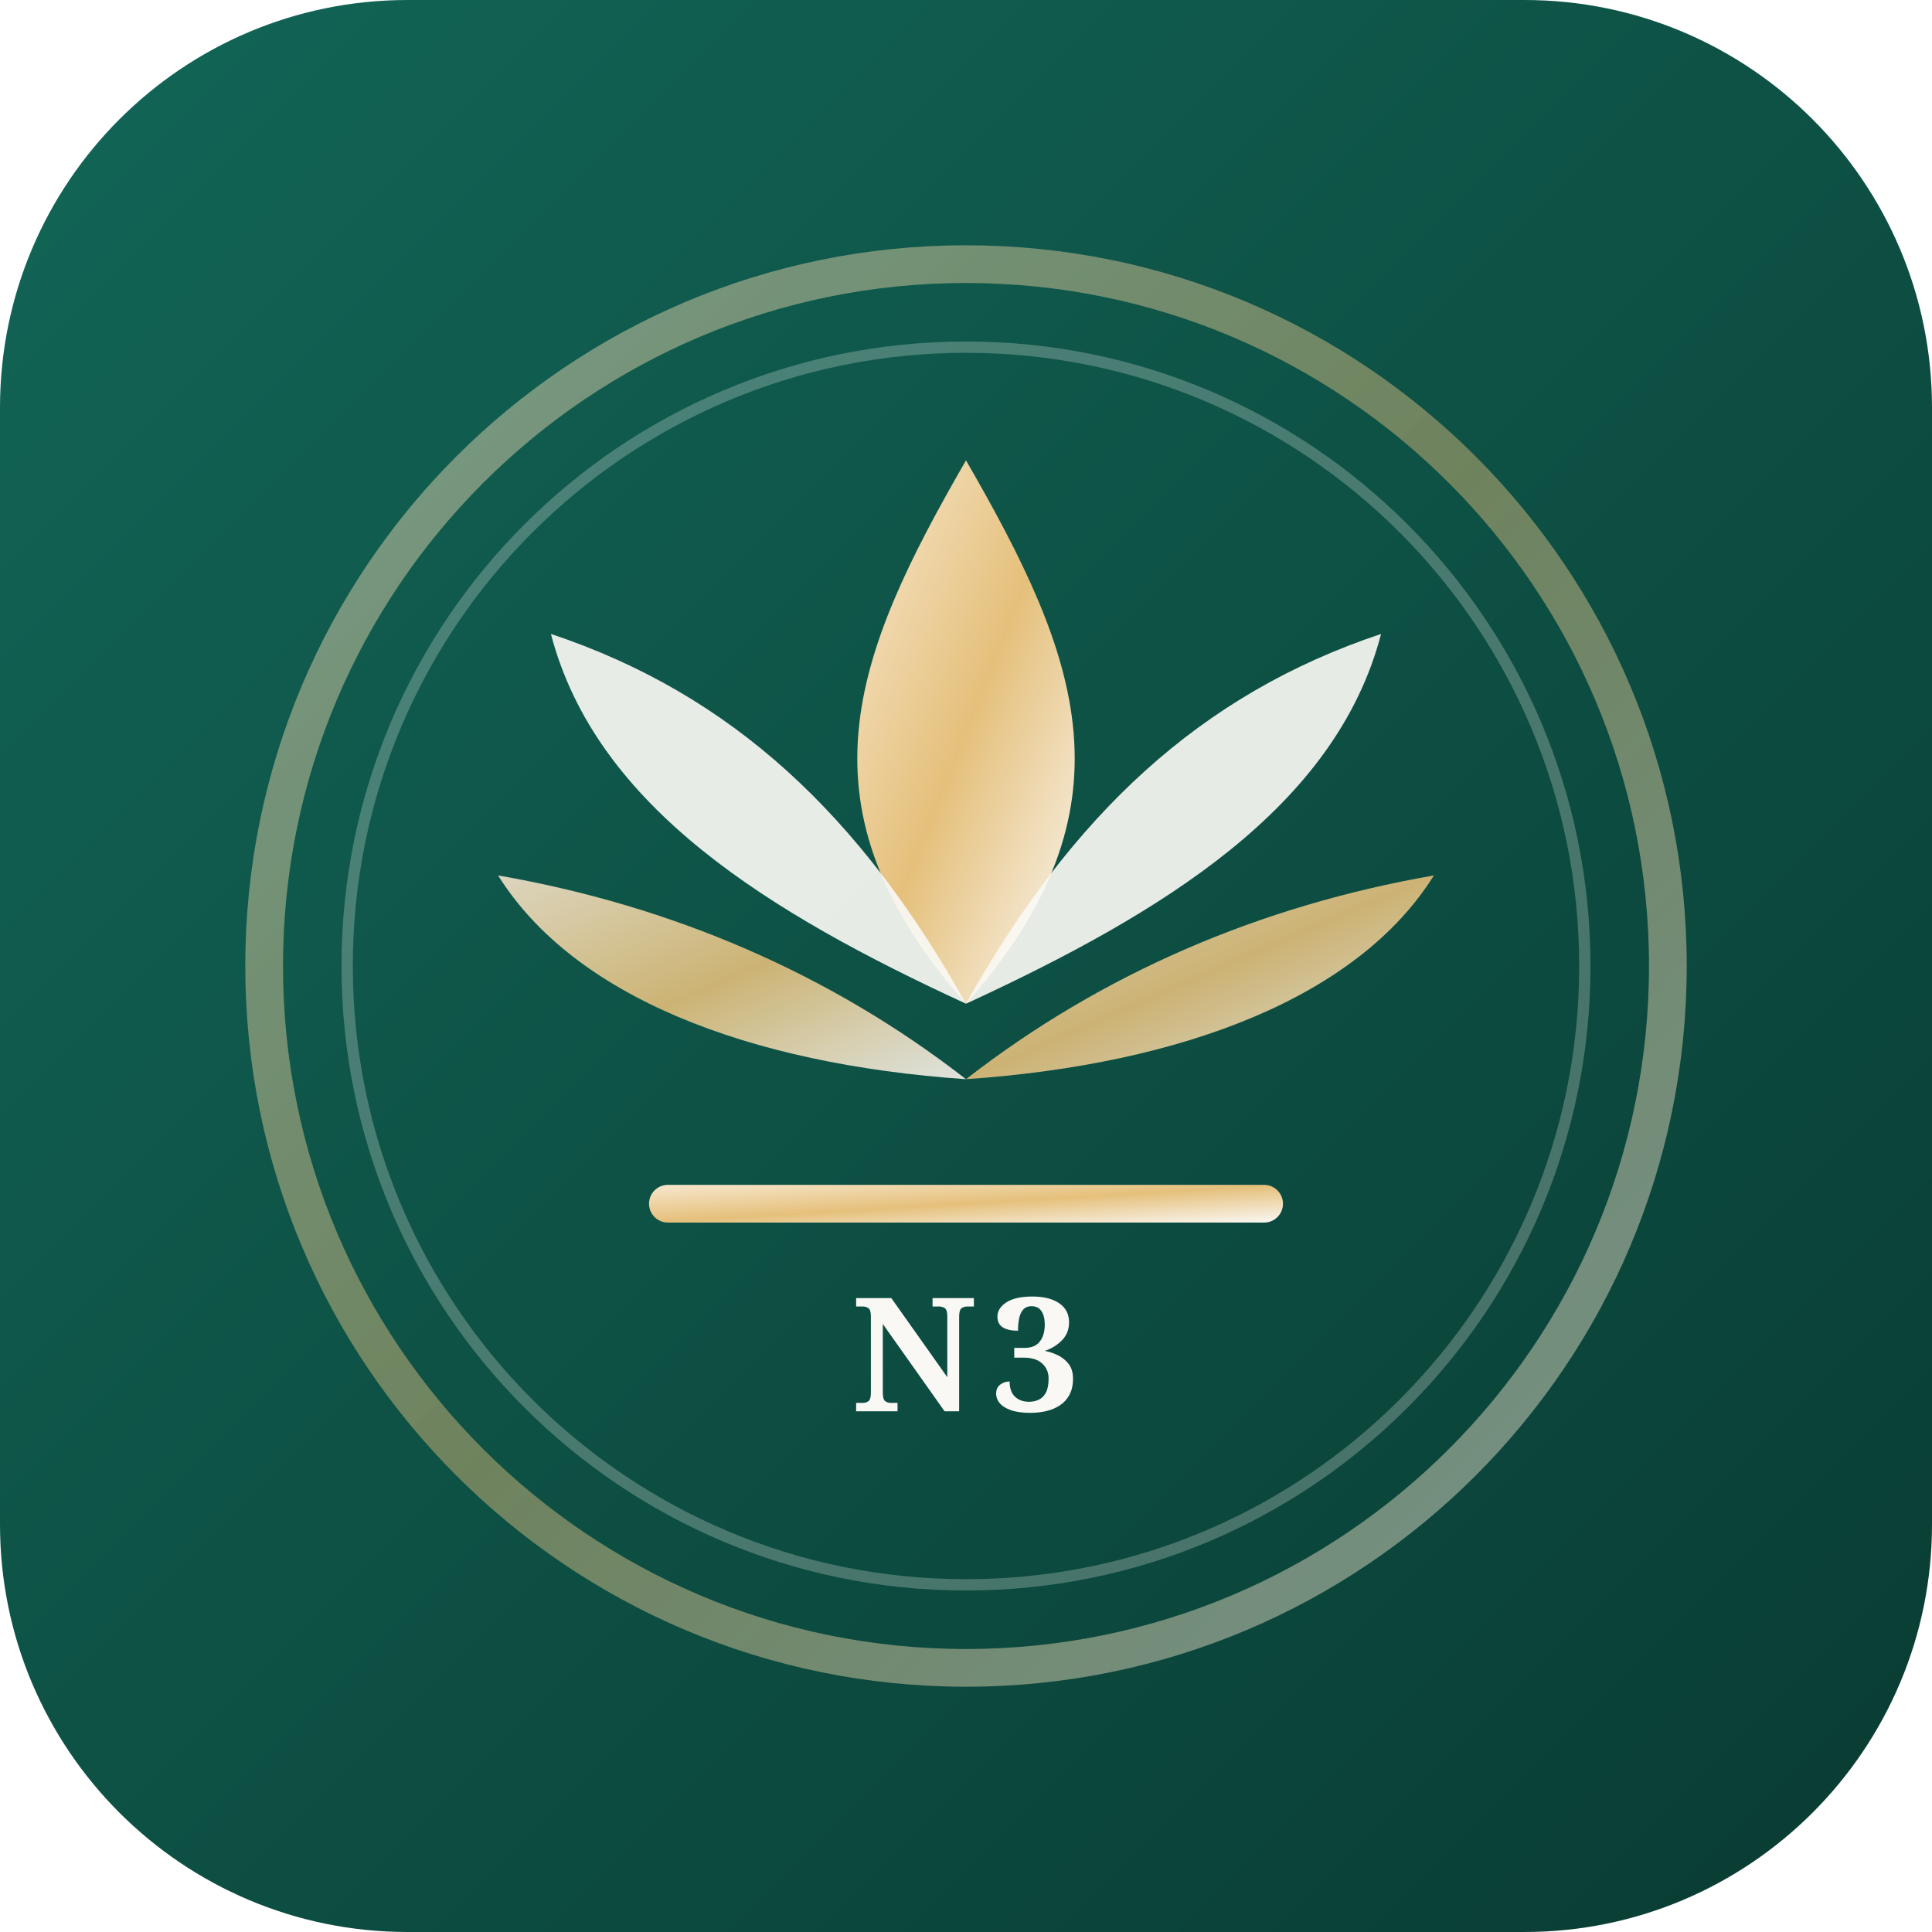
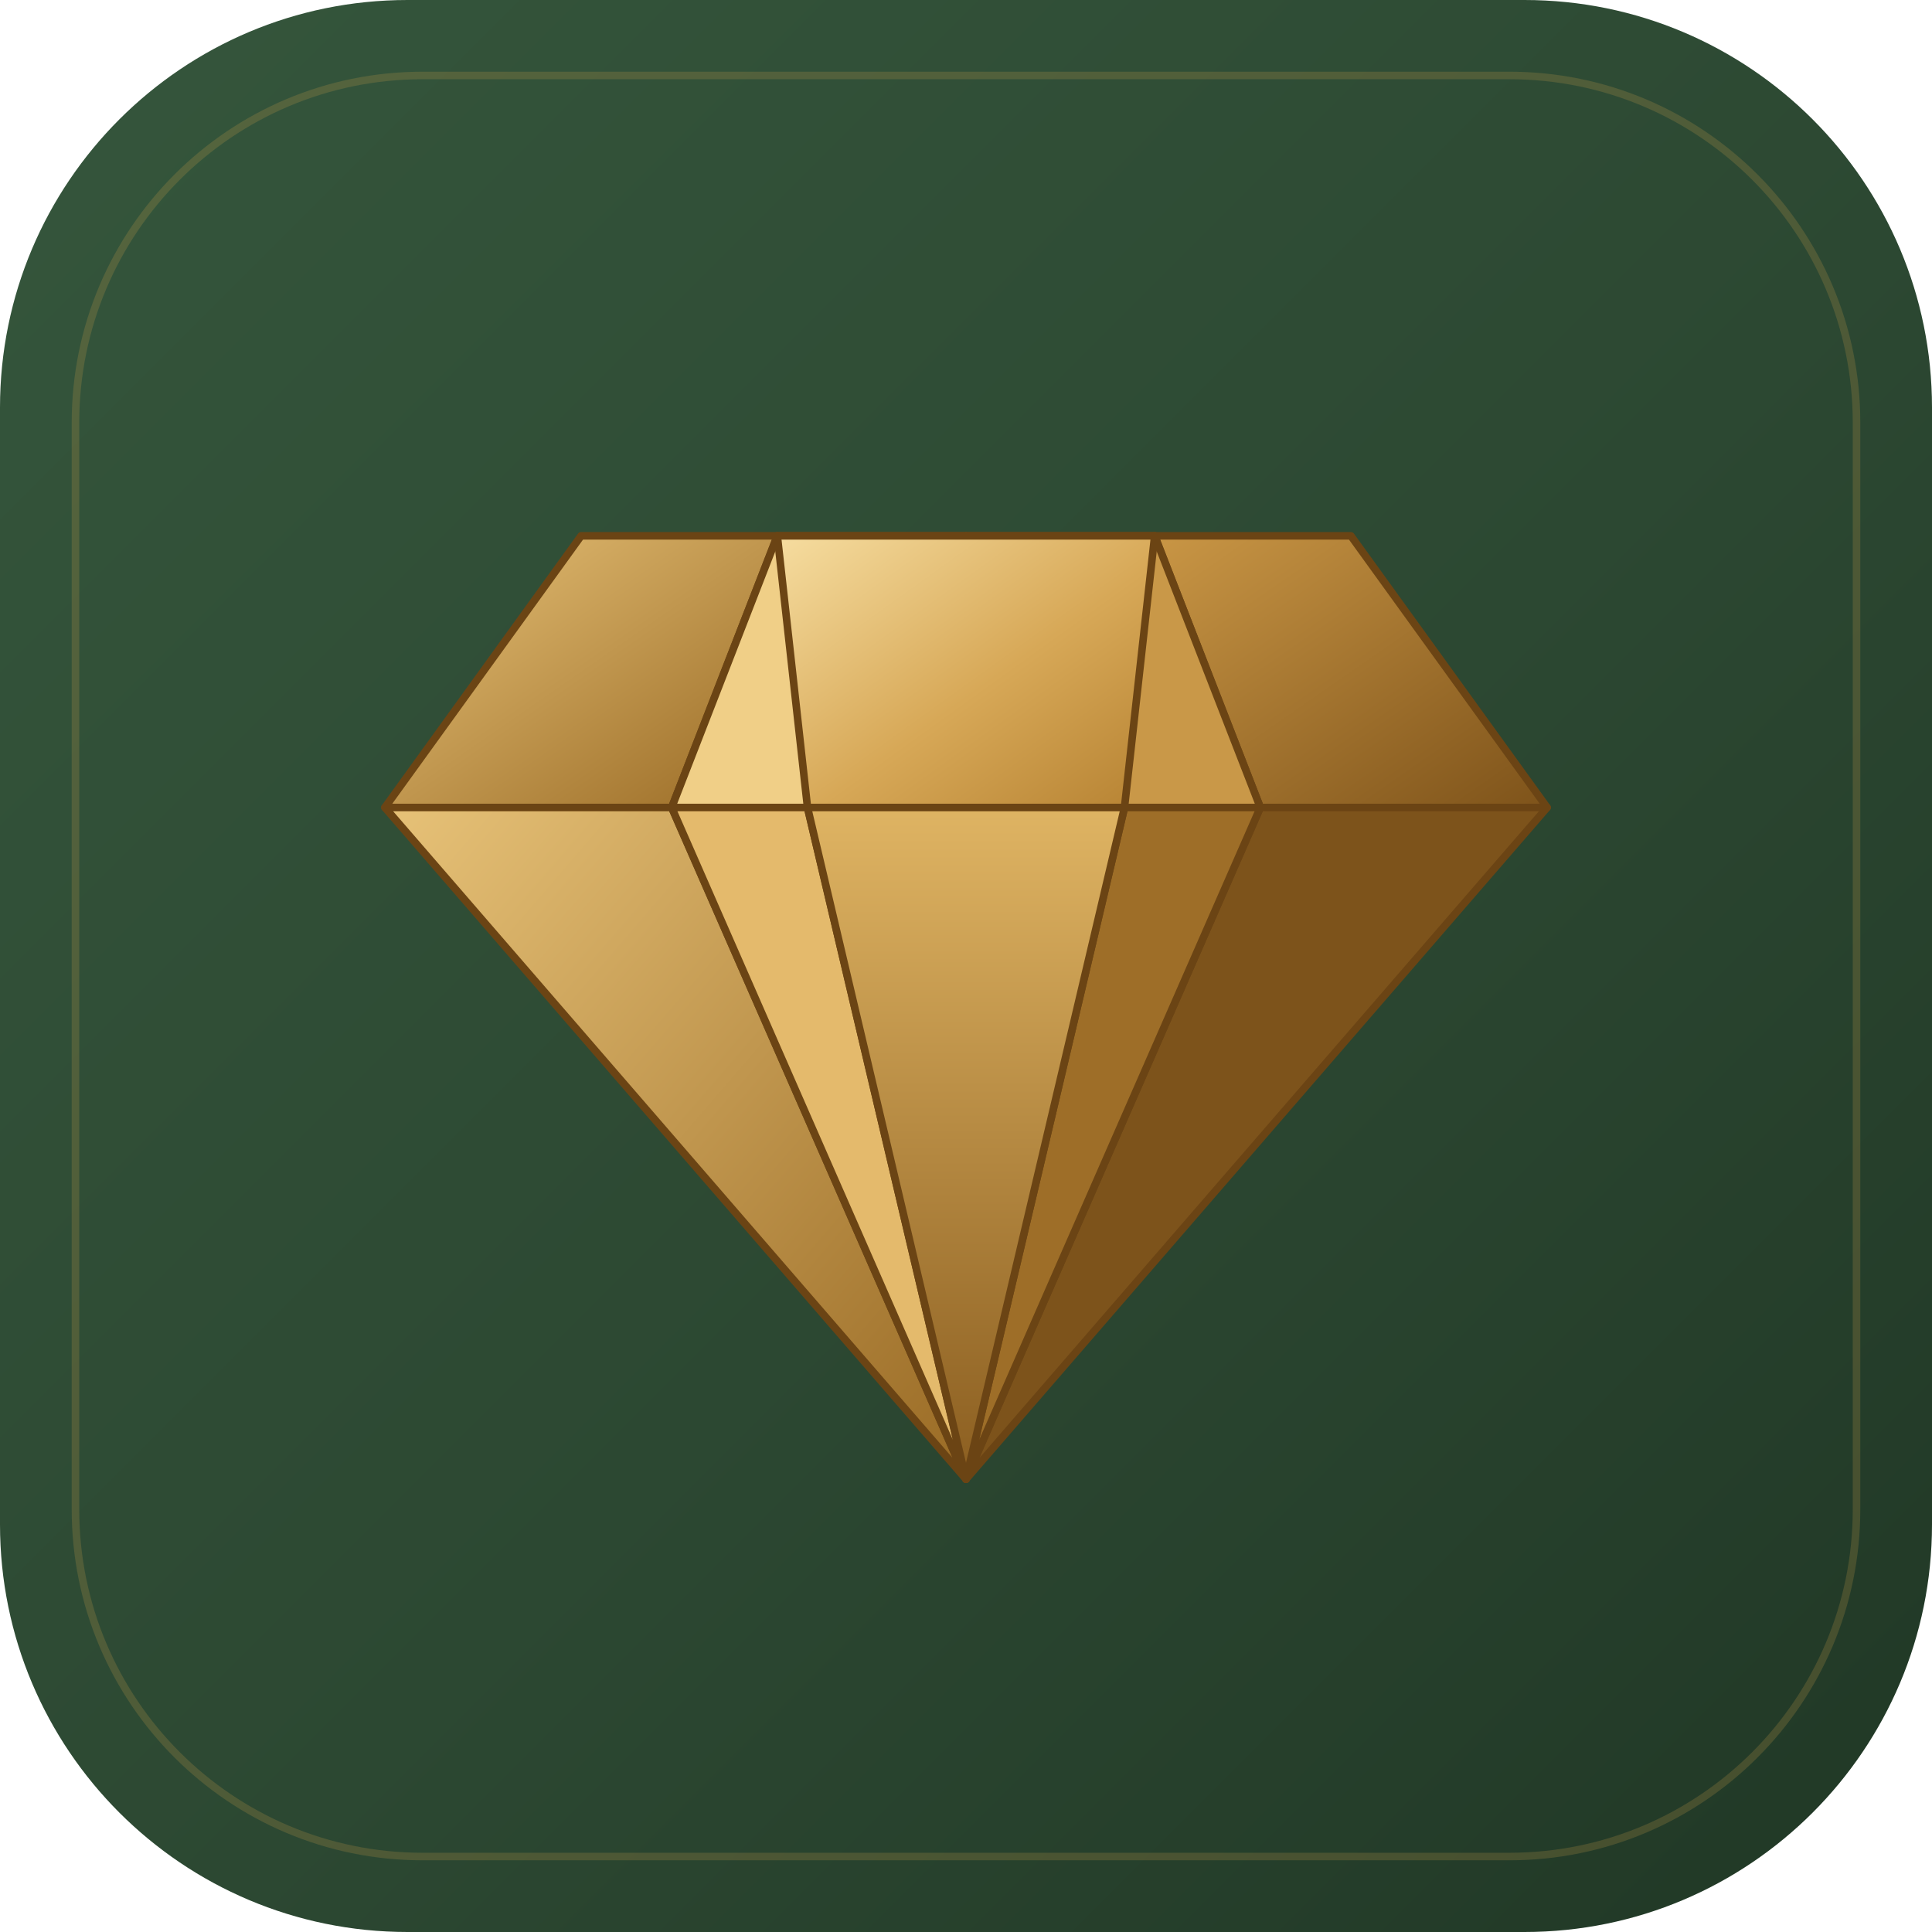
- <svg xmlns="http://www.w3.org/2000/svg" viewBox="0 0 512 512">
+ <svg xmlns="http://www.w3.org/2000/svg" viewBox="0 0 512 512" role="img" aria-label="Nhã Vương Miên — Kim cương vàng đồng trên nền xanh rêu">
  <defs>
-     <linearGradient id="jadeBg" x1="0%" y1="0%" x2="100%" y2="100%">
-       <stop offset="0%" stop-color="#126657" />
-       <stop offset="100%" stop-color="#093B32" />
+     <linearGradient id="mossBg" x1="0%" y1="0%" x2="100%" y2="100%">
+       <stop offset="0%" stop-color="#35563C" />
+       <stop offset="55%" stop-color="#2C4832" />
+       <stop offset="100%" stop-color="#203725" />
    </linearGradient>
-     <linearGradient id="goldSilk" x1="0%" y1="0%" x2="100%" y2="100%">
-       <stop offset="0%" stop-color="#F7E7CE" />
-       <stop offset="50%" stop-color="#E5C07B" />
-       <stop offset="100%" stop-color="#FAF8F4" />
+     <linearGradient id="goldTop" x1="0%" y1="0%" x2="100%" y2="100%">
+       <stop offset="0%" stop-color="#F6DDA0" />
+       <stop offset="55%" stop-color="#D7A857" />
+       <stop offset="100%" stop-color="#B68232" />
+     </linearGradient>
+     <linearGradient id="goldSideL" x1="0%" y1="0%" x2="100%" y2="100%">
+       <stop offset="0%" stop-color="#E7C278" />
+       <stop offset="100%" stop-color="#9A6B25" />
+     </linearGradient>
+     <linearGradient id="goldSideR" x1="0%" y1="0%" x2="100%" y2="100%">
+       <stop offset="0%" stop-color="#C99645" />
+       <stop offset="100%" stop-color="#7E531A" />
+     </linearGradient>
+     <linearGradient id="goldBase" x1="0%" y1="0%" x2="0%" y2="100%">
+       <stop offset="0%" stop-color="#DFB463" />
+       <stop offset="100%" stop-color="#8B5E20" />
    </linearGradient>
  </defs>
-   <rect width="512" height="512" rx="108" fill="url(#jadeBg)" />
-   <circle cx="256" cy="256" r="186" fill="none" stroke="url(#goldSilk)" stroke-width="10" opacity="0.45" />
-   <circle cx="256" cy="256" r="164" fill="none" stroke="#FAF8F4" stroke-width="3" opacity="0.25" />
-   <path d="M256 122 C286 174 302 214 256 266 C210 214 226 174 256 122 Z" fill="url(#goldSilk)" />
-   <path d="M256 266 C204 242 158 214 146 168 C194 184 228 216 256 266 Z" fill="#FAF8F4" opacity="0.92" />
-   <path d="M256 266 C308 242 354 214 366 168 C318 184 284 216 256 266 Z" fill="#FAF8F4" opacity="0.92" />
-   <path d="M256 286 C198 282 152 264 132 232 C178 240 220 258 256 286 Z" fill="url(#goldSilk)" opacity="0.88" />
-   <path d="M256 286 C314 282 360 264 380 232 C334 240 292 258 256 286 Z" fill="url(#goldSilk)" opacity="0.88" />
-   <rect x="172" y="314" width="168" height="10" rx="5" fill="url(#goldSilk)" />
-   <text x="256" y="374" text-anchor="middle" font-family="Georgia, serif" font-size="42" font-weight="700" letter-spacing="4" fill="#FAF8F4">N3</text>
+   <rect width="512" height="512" rx="108" fill="url(#mossBg)" />
+   <rect x="20" y="20" width="472" height="472" rx="92" fill="none" stroke="#C99A4B" stroke-opacity="0.22" stroke-width="2" />
+   <g stroke="#6B4414" stroke-width="2" stroke-linejoin="round">
+     <polygon points="154,142 206,142 178,214 102,214" fill="url(#goldSideL)" />
+     <polygon points="306,142 358,142 410,214 334,214" fill="url(#goldSideR)" />
+     <polygon points="206,142 256,142 214,214 178,214" fill="#F0CF87" />
+     <polygon points="256,142 306,142 334,214 298,214" fill="#C99848" />
+     <polygon points="206,142 306,142 298,214 214,214" fill="url(#goldTop)" />
+     <polygon points="102,214 178,214 256,392" fill="url(#goldSideL)" />
+     <polygon points="334,214 410,214 256,392" fill="#7D531B" />
+     <polygon points="178,214 214,214 256,392" fill="#E4BA6C" />
+     <polygon points="298,214 334,214 256,392" fill="#9E6E28" />
+     <polygon points="214,214 298,214 256,392" fill="url(#goldBase)" />
+   </g>
</svg>
